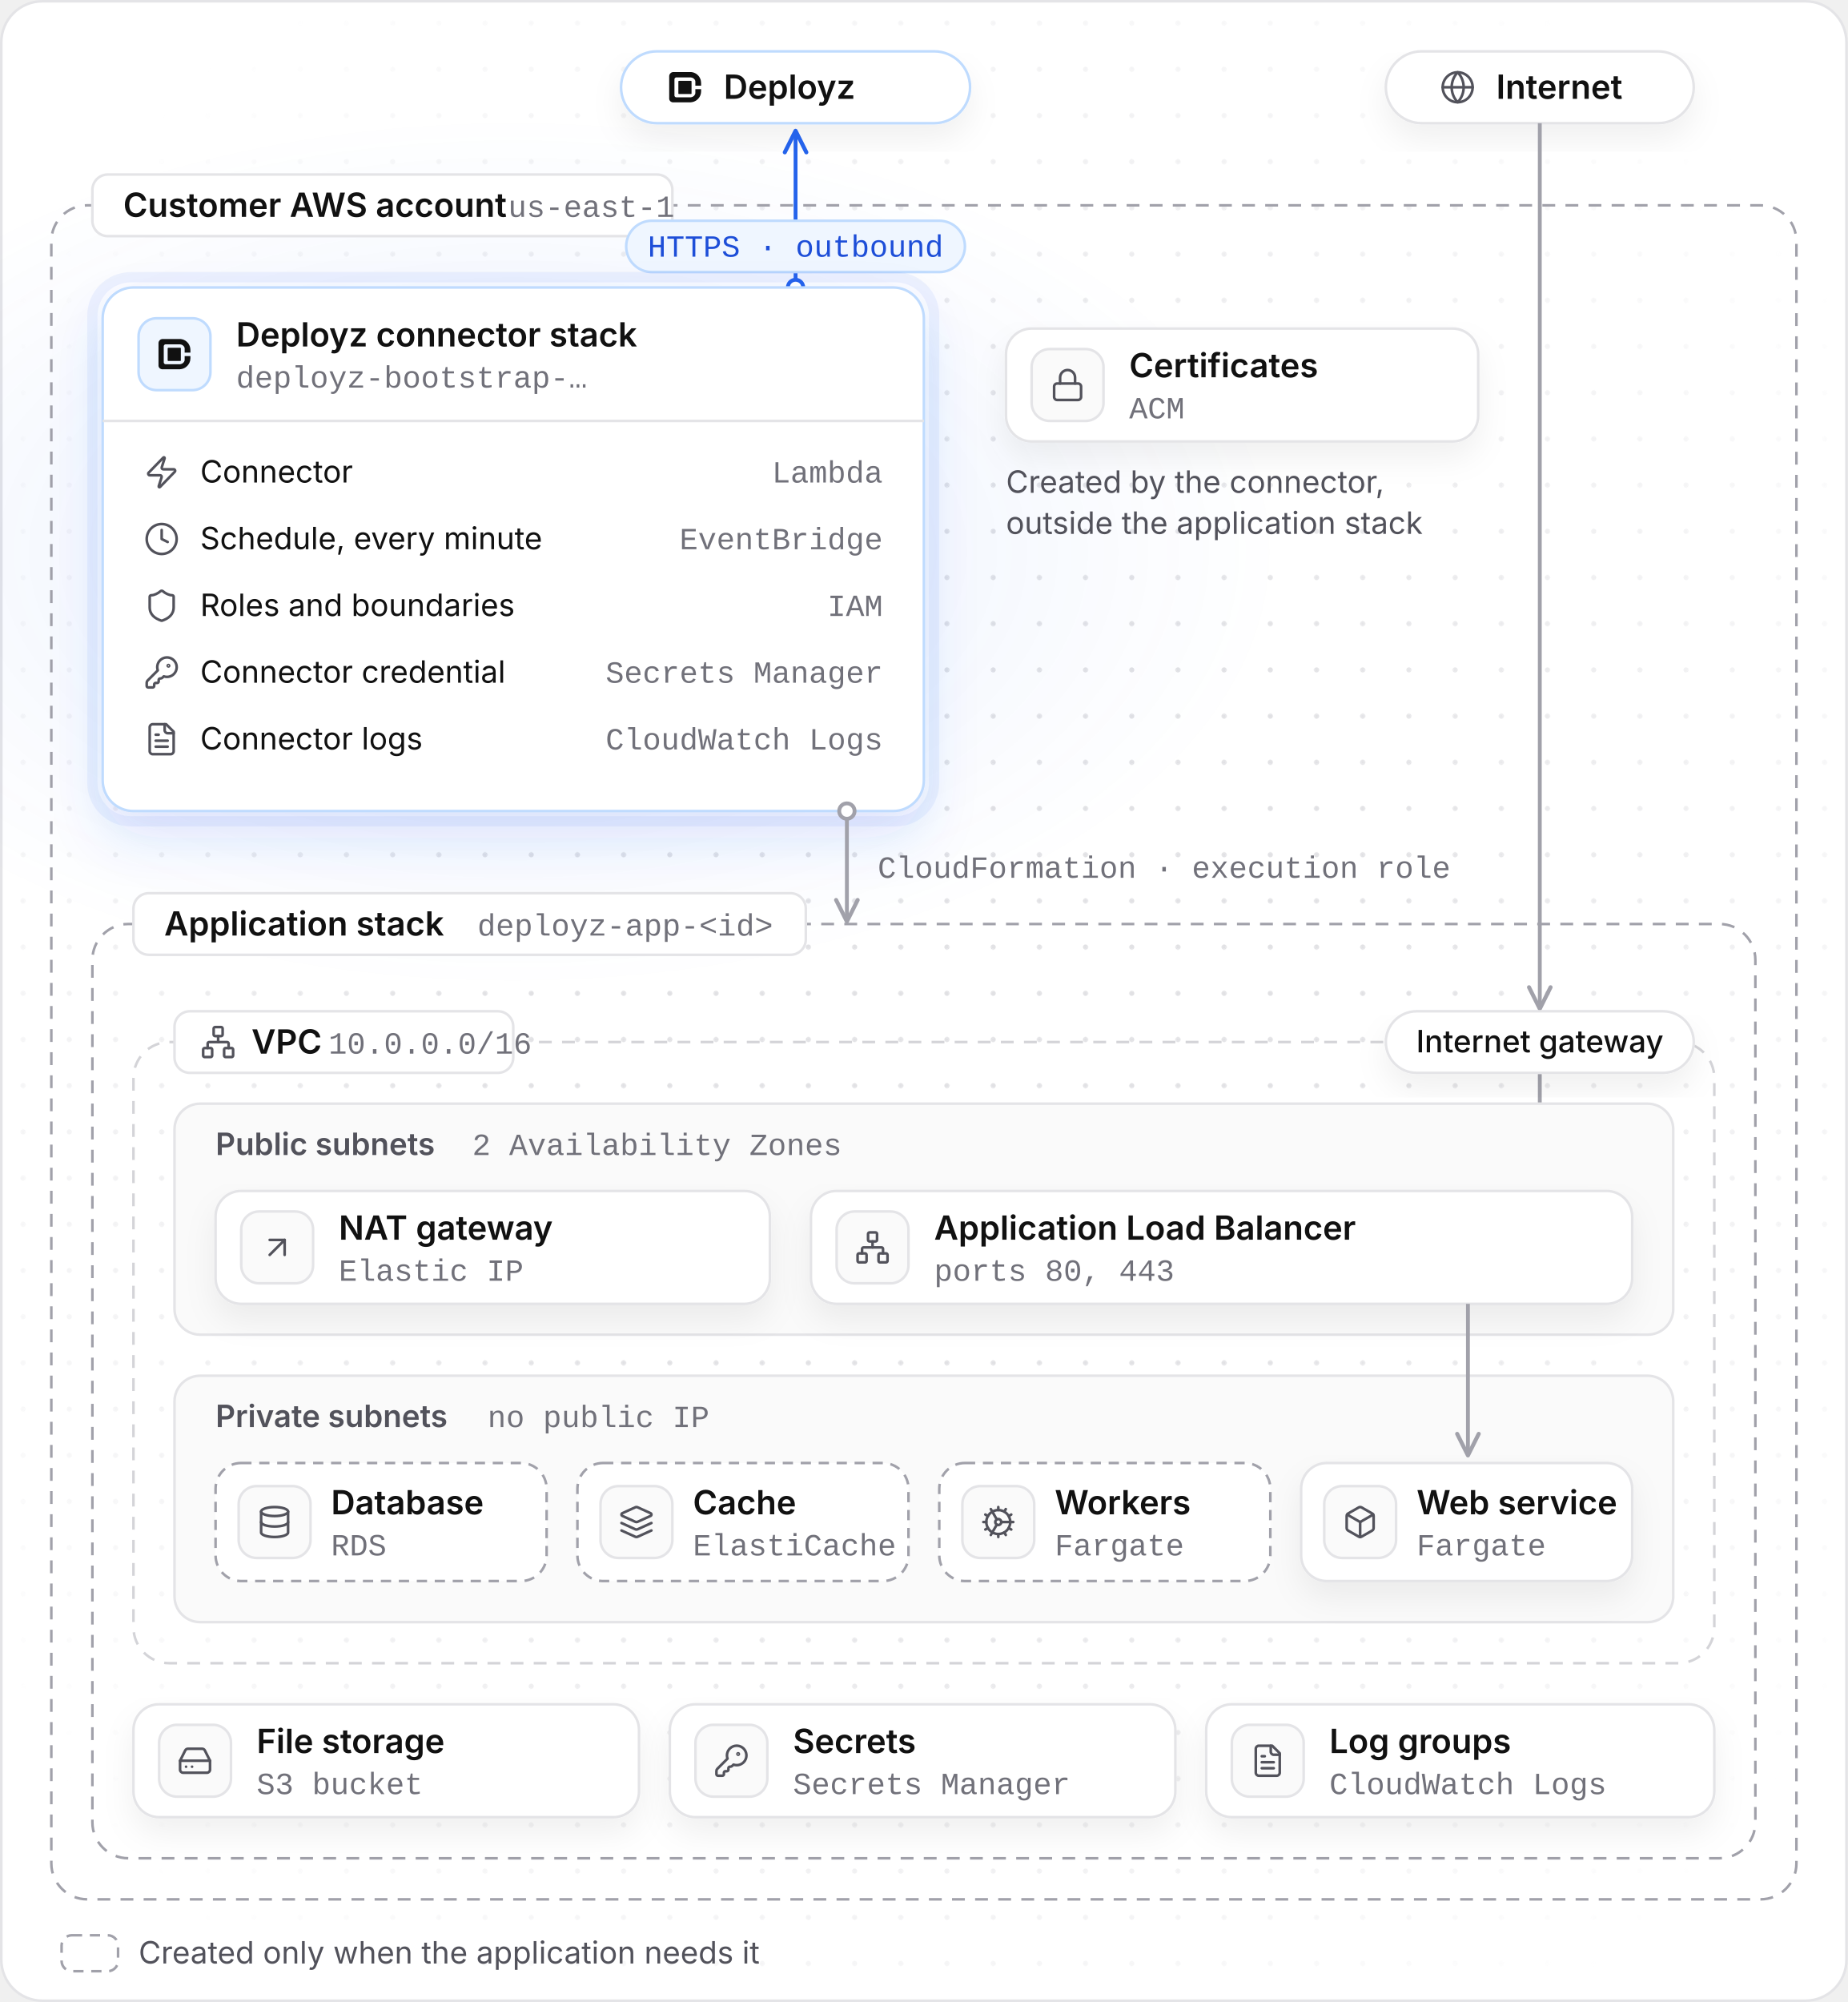
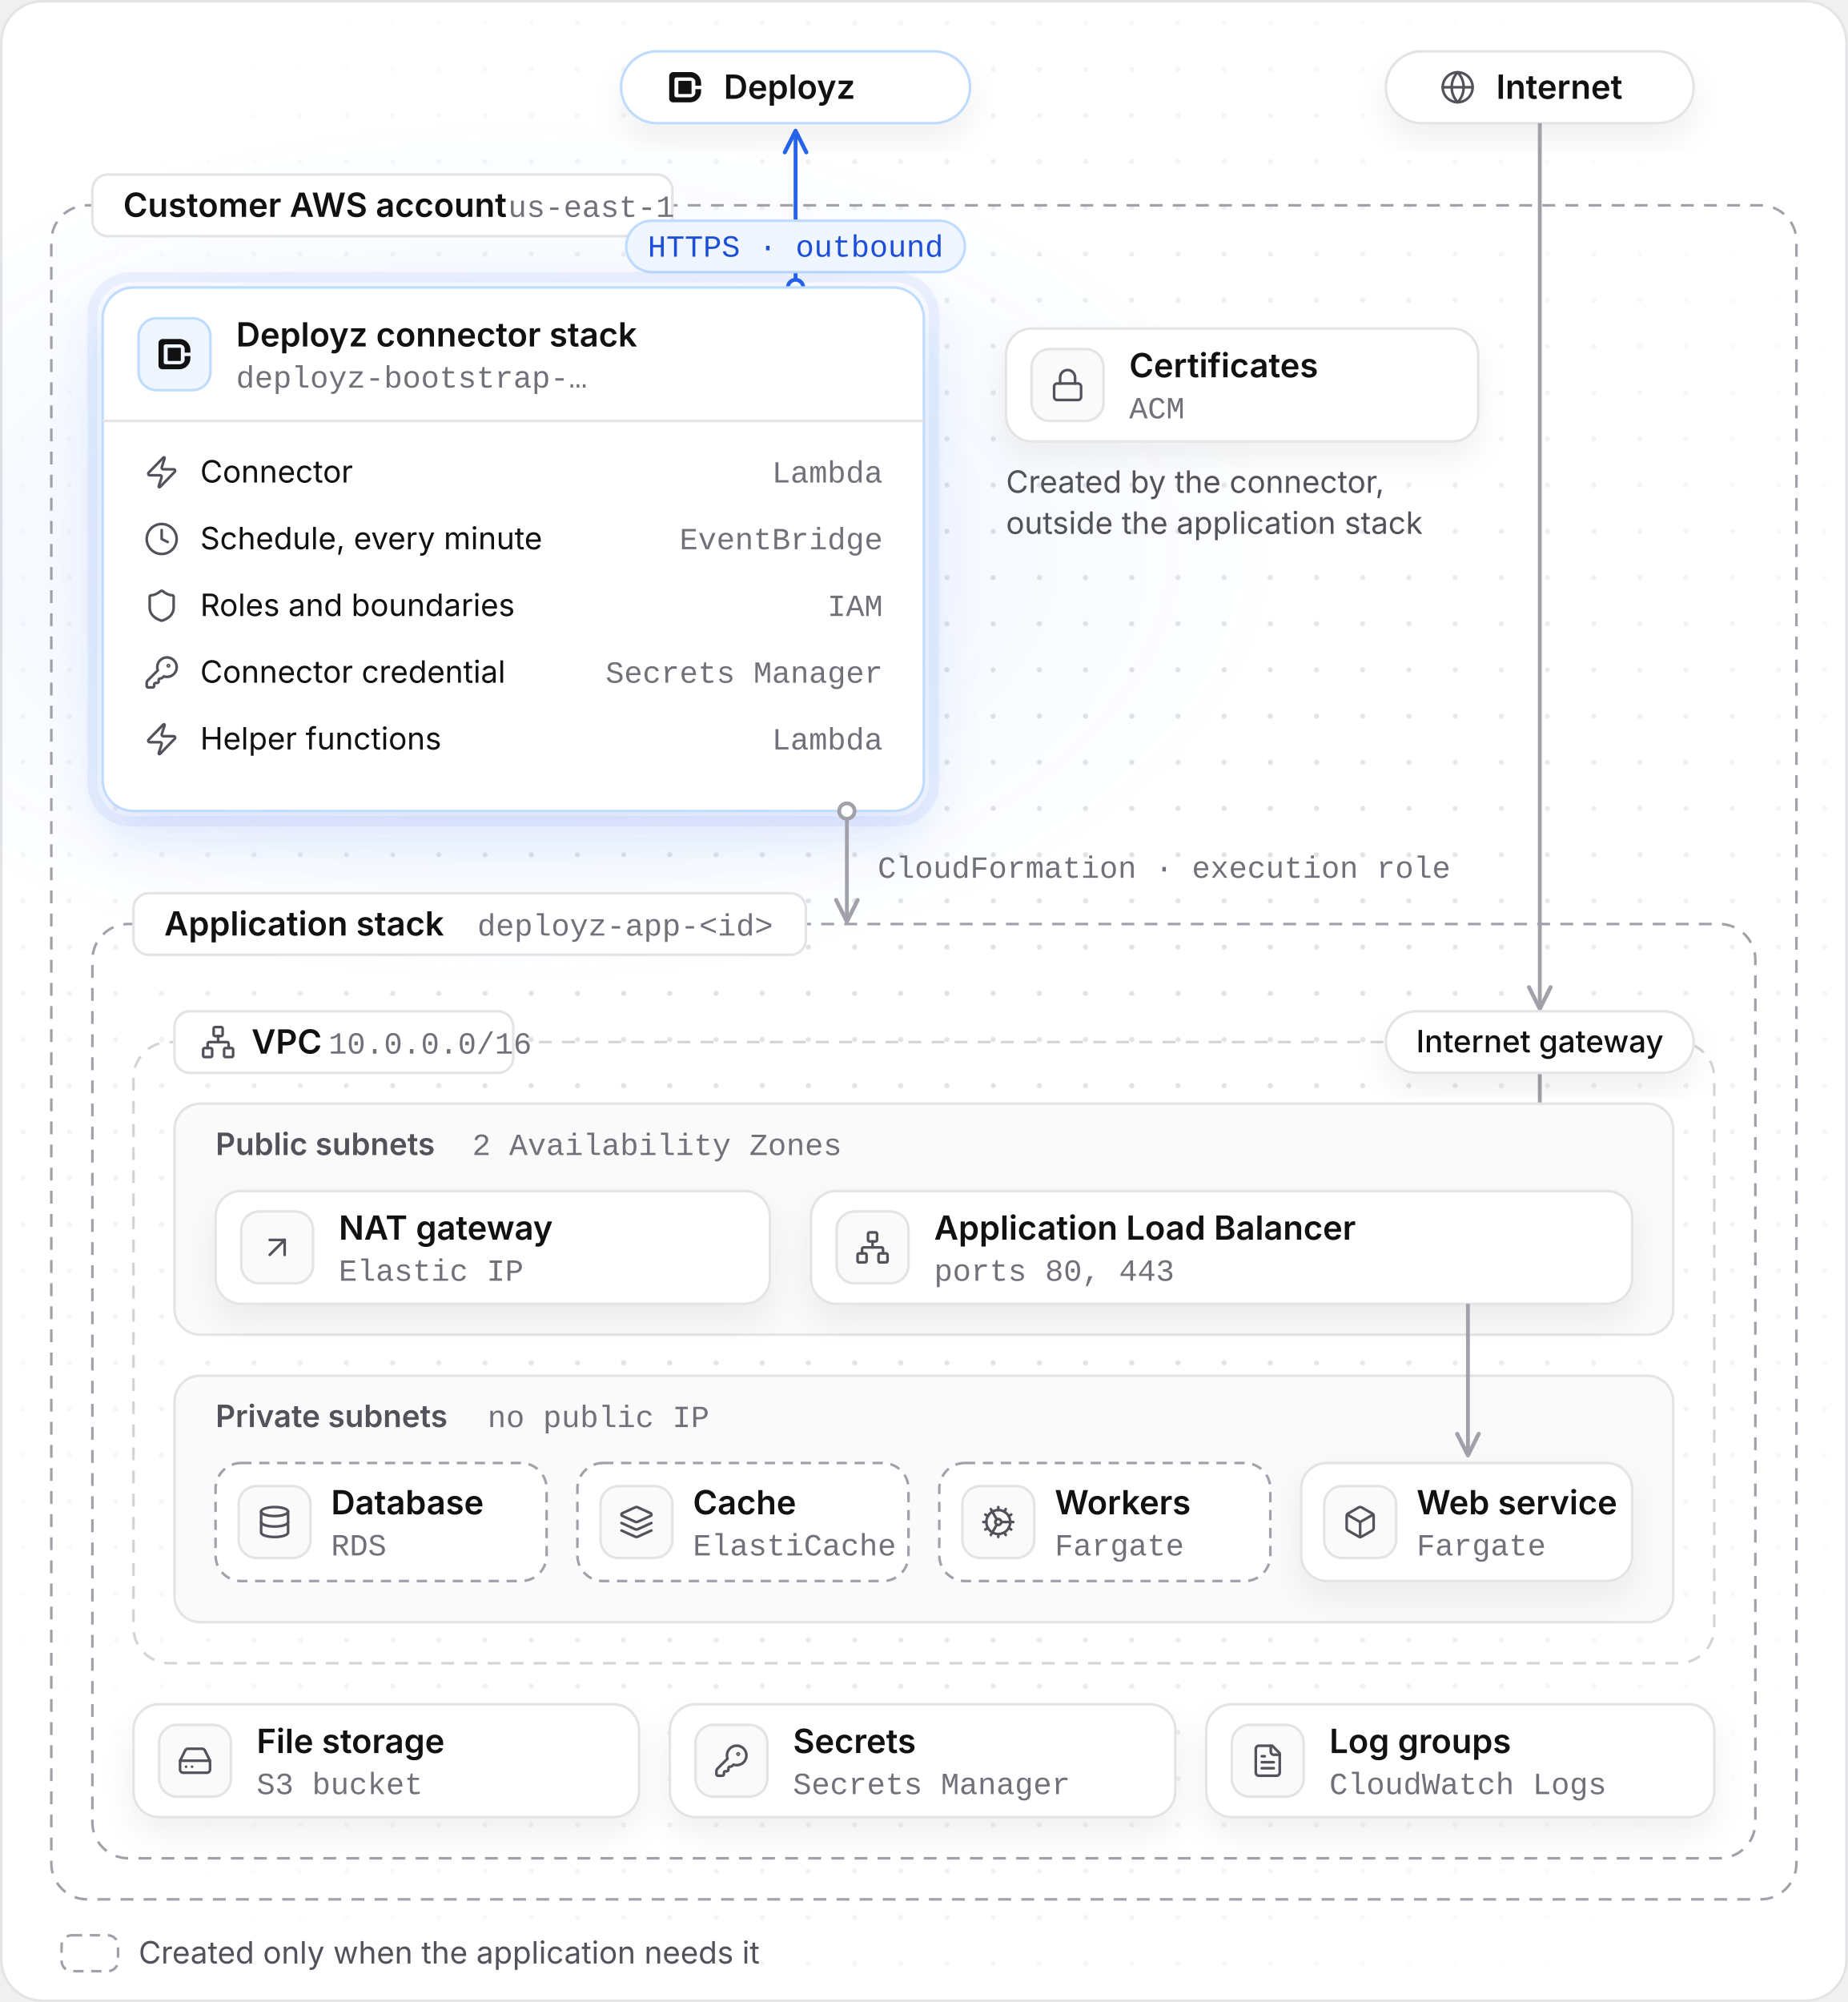
<svg xmlns="http://www.w3.org/2000/svg" width="720" height="780" viewBox="0 0 720 780" role="img" aria-labelledby="title desc">
  <defs>
    <style>
      text { font-family: Inter, "Inter Variable", ui-sans-serif, system-ui, -apple-system, "Segoe UI", sans-serif; fill: #111111; }
      .title { font-size: 13px; font-weight: 600; }
      .label { font-size: 12px; font-weight: 600; fill: #52525B; }
      .note { font-size: 12px; fill: #52525B; }
      .mono { font-family: ui-monospace, SFMono-Regular, Menlo, Consolas, "Liberation Mono", monospace; font-size: 12px; fill: #71717A; }
      .mono-brand { font-family: ui-monospace, SFMono-Regular, Menlo, Consolas, "Liberation Mono", monospace; font-size: 12px; fill: #1D4ED8; }
      .boundary { fill: none; stroke: #A1A1AA; stroke-width: 1; stroke-dasharray: 5 4; }
      .tag { fill: #FFFFFF; stroke: #E4E4E7; }
      .band { fill: #FAFAFA; stroke: #E4E4E7; }
      .tile { fill: #FFFFFF; stroke: #E4E4E7; }
      .tile-optional { fill: #FFFFFF; stroke: #A1A1AA; stroke-dasharray: 4 3; }
      .icon-tile { fill: #FAFAFA; stroke: #E4E4E7; }
      .icon { fill: none; stroke: #52525B; stroke-width: 1.75; stroke-linecap: round; stroke-linejoin: round; }
      .track { fill: none; stroke: #A1A1AA; stroke-width: 1.5; }
      .beam { fill: none; stroke: #2563EB; stroke-width: 1.5; }
      .port { fill: #FFFFFF; stroke: #A1A1AA; stroke-width: 1.5; }
      .port-brand { fill: #FFFFFF; stroke: #2563EB; stroke-width: 1.5; }
    </style>
    <pattern id="dots" width="18" height="18" patternUnits="userSpaceOnUse">
      <circle cx="9" cy="9" r="1" fill="#D4D4D8" />
    </pattern>
    <radialGradient id="fade" cx="50%" cy="50%" r="60%">
      <stop offset="40%" stop-color="#FFFFFF" />
      <stop offset="100%" stop-color="#000000" />
    </radialGradient>
    <mask id="fade-mask">
      <rect width="720" height="780" fill="url(#fade)" />
    </mask>
    <radialGradient id="light" cx="50%" cy="50%" r="50%">
      <stop offset="0%" stop-color="#2563EB" stop-opacity="0.10" />
      <stop offset="100%" stop-color="#2563EB" stop-opacity="0" />
    </radialGradient>
    <filter id="shadow" x="-10%" y="-20%" width="120%" height="160%">
      <feDropShadow dx="0" dy="1" stdDeviation="1" flood-color="#111111" flood-opacity="0.04" />
      <feDropShadow dx="0" dy="6" stdDeviation="6" flood-color="#111111" flood-opacity="0.06" />
    </filter>
    <filter id="shadow-brand" x="-10%" y="-10%" width="120%" height="130%">
      <feDropShadow dx="0" dy="1" stdDeviation="1" flood-color="#111111" flood-opacity="0.04" />
      <feDropShadow dx="0" dy="10" stdDeviation="10" flood-color="#2563EB" flood-opacity="0.14" />
    </filter>
    <marker id="arrow" viewBox="0 0 10 10" refX="8" refY="5" markerWidth="7" markerHeight="7" orient="auto-start-reverse">
      <path d="M1 1L9 5L1 9" fill="none" stroke="#A1A1AA" stroke-width="1.5" stroke-linecap="round" stroke-linejoin="round" />
    </marker>
    <marker id="arrow-brand" viewBox="0 0 10 10" refX="8" refY="5" markerWidth="7" markerHeight="7" orient="auto-start-reverse">
      <path d="M1 1L9 5L1 9" fill="none" stroke="#2563EB" stroke-width="1.5" stroke-linecap="round" stroke-linejoin="round" />
    </marker>
    <symbol id="mark" viewBox="0 0 349 349">
      <path d="M 111 113 L 109 115 L 109 116 L 108 117 L 108 236 L 110 238 L 110 239 L 111 239 L 112 240 L 232 240 L 233 239 L 234 239 L 236 236 L 236 116 L 235 115 L 235 114 L 234 114 L 231 112 L 114 112 L 113 113 ZM 27 43 L 27 44 L 23 49 L 23 51 L 22 52 L 22 53 L 21 54 L 21 56 L 20 57 L 20 61 L 19 62 L 19 290 L 20 291 L 20 294 L 21 295 L 21 297 L 22 298 L 22 299 L 23 300 L 24 303 L 26 305 L 26 306 L 34 314 L 37 315 L 39 317 L 41 317 L 44 319 L 46 319 L 47 320 L 50 320 L 51 321 L 229 321 L 230 320 L 237 320 L 238 319 L 243 319 L 244 318 L 247 318 L 248 317 L 250 317 L 251 316 L 253 316 L 254 315 L 257 315 L 258 314 L 259 314 L 260 313 L 262 313 L 267 310 L 269 310 L 270 309 L 271 309 L 273 307 L 274 307 L 275 306 L 278 305 L 280 303 L 281 303 L 283 301 L 284 301 L 288 297 L 289 297 L 297 289 L 298 289 L 300 287 L 300 286 L 306 280 L 306 279 L 308 277 L 308 276 L 311 273 L 311 272 L 313 270 L 314 267 L 316 265 L 316 264 L 317 263 L 317 262 L 318 261 L 318 260 L 321 255 L 321 253 L 322 252 L 322 250 L 323 249 L 323 247 L 324 246 L 324 244 L 325 243 L 325 241 L 326 240 L 326 236 L 327 235 L 327 231 L 328 230 L 328 219 L 329 218 L 329 194 L 328 193 L 274 193 L 273 194 L 273 234 L 272 235 L 272 238 L 271 239 L 271 241 L 270 242 L 270 243 L 269 244 L 268 247 L 264 252 L 264 253 L 256 261 L 255 261 L 252 264 L 251 264 L 250 265 L 249 265 L 244 268 L 242 268 L 241 269 L 239 269 L 238 270 L 236 270 L 235 271 L 230 271 L 229 272 L 85 272 L 84 271 L 82 271 L 81 270 L 78 269 L 73 264 L 73 263 L 71 260 L 71 258 L 70 257 L 70 94 L 71 93 L 71 91 L 72 90 L 73 87 L 78 82 L 79 82 L 82 80 L 84 80 L 85 79 L 230 79 L 231 80 L 236 80 L 237 81 L 240 81 L 241 82 L 243 82 L 244 83 L 246 83 L 247 84 L 250 85 L 255 89 L 256 89 L 266 99 L 266 100 L 268 102 L 268 103 L 271 108 L 271 110 L 272 111 L 272 114 L 273 115 L 273 159 L 329 159 L 329 129 L 328 128 L 328 118 L 327 117 L 327 112 L 326 111 L 326 107 L 325 106 L 325 104 L 324 103 L 324 100 L 323 99 L 323 97 L 321 94 L 321 92 L 320 91 L 320 90 L 319 89 L 319 88 L 318 87 L 318 86 L 317 85 L 317 84 L 316 83 L 316 82 L 315 81 L 315 80 L 314 79 L 313 76 L 311 74 L 311 73 L 309 71 L 309 70 L 306 67 L 306 66 L 290 50 L 289 50 L 286 47 L 285 47 L 282 44 L 281 44 L 279 42 L 278 42 L 277 41 L 276 41 L 275 40 L 274 40 L 273 39 L 272 39 L 271 38 L 270 38 L 269 37 L 268 37 L 267 36 L 266 36 L 261 33 L 259 33 L 258 32 L 256 32 L 255 31 L 252 31 L 251 30 L 248 30 L 247 29 L 244 29 L 243 28 L 237 28 L 236 27 L 53 27 L 52 28 L 49 28 L 48 29 L 46 29 L 45 30 L 43 30 L 42 31 L 39 32 L 37 34 L 36 34 Z" fill="#111111" fill-rule="evenodd" />
    </symbol>
    <symbol id="i-globe" viewBox="0 0 24 24">
      <circle cx="12" cy="12" r="10" />
      <path d="M12 2a14.5 14.5 0 0 0 0 20 14.5 14.5 0 0 0 0-20" />
      <path d="M2 12h20" />
    </symbol>
    <symbol id="i-zap" viewBox="0 0 24 24">
      <path d="M4 14a1 1 0 0 1-.78-1.63l9.9-10.2a.5.5 0 0 1 .86.46l-1.92 6.02A1 1 0 0 0 13 10h7a1 1 0 0 1 .78 1.63l-9.9 10.2a.5.5 0 0 1-.86-.46l1.92-6.02A1 1 0 0 0 11 14z" />
    </symbol>
    <symbol id="i-clock" viewBox="0 0 24 24">
      <circle cx="12" cy="12" r="10" />
      <path d="M12 6v6l4 2" />
    </symbol>
    <symbol id="i-shield" viewBox="0 0 24 24">
      <path d="M20 13c0 5-3.5 7.5-7.66 8.95a1 1 0 0 1-.67-.01C7.5 20.5 4 18 4 13V6a1 1 0 0 1 1-1c2 0 4.5-1.2 6.24-2.72a1.17 1.17 0 0 1 1.52 0C14.51 3.81 17 5 19 5a1 1 0 0 1 1 1z" />
    </symbol>
    <symbol id="i-key" viewBox="0 0 24 24">
      <path d="M2.586 17.414A2 2 0 0 0 2 18.828V21a1 1 0 0 0 1 1h3a1 1 0 0 0 1-1v-1a1 1 0 0 1 1-1h1a1 1 0 0 0 1-1v-1a1 1 0 0 1 1-1h.172a2 2 0 0 0 1.414-.586l.814-.814a6.5 6.5 0 1 0-4-4z" />
      <circle cx="16.5" cy="7.5" r=".5" />
    </symbol>
    <symbol id="i-file" viewBox="0 0 24 24">
      <path d="M15 2H6a2 2 0 0 0-2 2v16a2 2 0 0 0 2 2h12a2 2 0 0 0 2-2V7Z" />
      <path d="M14 2v4a2 2 0 0 0 2 2h4" />
      <path d="M16 13H8" />
      <path d="M16 17H8" />
      <path d="M10 9H8" />
    </symbol>
    <symbol id="i-lock" viewBox="0 0 24 24">
      <rect width="18" height="11" x="3" y="11" rx="2" ry="2" />
      <path d="M7 11V7a5 5 0 0 1 10 0v4" />
    </symbol>
    <symbol id="i-network" viewBox="0 0 24 24">
      <rect x="16" y="16" width="6" height="6" rx="1" />
      <rect x="2" y="16" width="6" height="6" rx="1" />
      <rect x="9" y="2" width="6" height="6" rx="1" />
      <path d="M5 16v-3a1 1 0 0 1 1-1h12a1 1 0 0 1 1 1v3" />
      <path d="M12 12V8" />
    </symbol>
    <symbol id="i-arrow-up-right" viewBox="0 0 24 24">
      <path d="M7 7h10v10" />
      <path d="M7 17 17 7" />
    </symbol>
    <symbol id="i-box" viewBox="0 0 24 24">
      <path d="M21 8a2 2 0 0 0-1-1.73l-7-4a2 2 0 0 0-2 0l-7 4A2 2 0 0 0 3 8v8a2 2 0 0 0 1 1.73l7 4a2 2 0 0 0 2 0l7-4A2 2 0 0 0 21 16Z" />
      <path d="m3.3 7 8.7 5 8.7-5" />
      <path d="M12 22V12" />
    </symbol>
    <symbol id="i-cog" viewBox="0 0 24 24">
      <path d="M12 20a8 8 0 1 0 0-16 8 8 0 0 0 0 16Z" />
      <path d="M12 14a2 2 0 1 0 0-4 2 2 0 0 0 0 4Z" />
      <path d="M12 2v2" />
      <path d="M12 22v-2" />
      <path d="m17 20.66-1-1.73" />
      <path d="M11 10.27 7 3.34" />
      <path d="m20.66 17-1.73-1" />
      <path d="m3.34 7 1.73 1" />
      <path d="M14 12h8" />
      <path d="M2 12h2" />
      <path d="m20.66 7-1.73 1" />
      <path d="m3.34 17 1.73-1" />
      <path d="m17 3.34-1 1.73" />
      <path d="m11 13.73-4 6.93" />
    </symbol>
    <symbol id="i-database" viewBox="0 0 24 24">
      <ellipse cx="12" cy="5" rx="9" ry="3" />
      <path d="M3 5V19A9 3 0 0 0 21 19V5" />
      <path d="M3 12A9 3 0 0 0 21 12" />
    </symbol>
    <symbol id="i-layers" viewBox="0 0 24 24">
      <path d="m12.83 2.18a2 2 0 0 0-1.66 0L2.6 6.08a1 1 0 0 0 0 1.83l8.58 3.91a2 2 0 0 0 1.66 0l8.58-3.9a1 1 0 0 0 0-1.83Z" />
      <path d="m22 17.65-9.17 4.16a2 2 0 0 1-1.66 0L2 17.65" />
      <path d="m22 12.65-9.17 4.16a2 2 0 0 1-1.66 0L2 12.65" />
    </symbol>
    <symbol id="i-drive" viewBox="0 0 24 24">
      <path d="M22 12H2" />
      <path d="M5.45 5.11 2 12v6a2 2 0 0 0 2 2h16a2 2 0 0 0 2-2v-6l-3.45-6.89A2 2 0 0 0 16.76 4H7.24a2 2 0 0 0-1.79 1.11z" />
      <path d="M6 16h.01" />
      <path d="M10 16h.01" />
    </symbol>
  </defs>
  <g id="stage">
    <rect x="0.5" y="0.5" width="719" height="779" rx="16" fill="#FFFFFF" stroke="#E4E4E7" />
    <rect x="1" y="1" width="718" height="778" rx="16" fill="url(#dots)" mask="url(#fade-mask)" opacity="0.7" />
    <ellipse cx="200" cy="215" rx="300" ry="170" fill="url(#light)" />
  </g>
  <g id="deployz">
    <rect x="242" y="20" width="136" height="28" rx="14" fill="#FFFFFF" stroke="#BFDBFE" filter="url(#shadow)" />
    <use href="#mark" x="260" y="27" width="14" height="14" />
    <text class="title" x="282" y="38.5">Deployz</text>
  </g>
  <g id="internet">
    <rect x="540" y="20" width="120" height="28" rx="14" fill="#FFFFFF" stroke="#E4E4E7" filter="url(#shadow)" />
    <use href="#i-globe" class="icon" x="561" y="27" width="14" height="14" />
    <text class="title" x="583" y="38.5">Internet</text>
  </g>
  <g id="account">
    <rect class="boundary" x="20" y="80" width="680" height="660" rx="14" />
    <rect class="tag" x="36" y="68" width="226" height="24" rx="6" />
    <text class="title" x="48" y="84.5">Customer AWS account</text>
    <text class="mono" x="198" y="84.5">us-east-1</text>
  </g>
  <g id="beam-outbound">
    <line class="beam" x1="310" y1="112" x2="310" y2="52" marker-end="url(#arrow-brand)" />
    <circle class="port-brand" cx="310" cy="112" r="3" />
    <rect x="244" y="86" width="132" height="20" rx="10" fill="#EFF6FF" stroke="#BFDBFE" />
    <text class="mono-brand" x="310" y="100" text-anchor="middle">HTTPS · outbound</text>
  </g>
  <g id="connector-stack">
    <rect x="40" y="112" width="320" height="204" rx="12" fill="#FFFFFF" stroke="#BFDBFE" filter="url(#shadow-brand)" />
    <rect x="36" y="108" width="328" height="212" rx="15" fill="none" stroke="#2563EB" stroke-opacity="0.07" stroke-width="4" />
    <rect x="54" y="124" width="28" height="28" rx="7" fill="#EFF6FF" stroke="#BFDBFE" />
    <use href="#mark" x="61" y="131" width="14" height="14" />
    <text class="title" x="92" y="135">Deployz connector stack</text>
    <text class="mono" x="92" y="151">deployz-bootstrap-…</text>
    <line x1="40" y1="164" x2="360" y2="164" stroke="#E4E4E7" />
    <use href="#i-zap" class="icon" x="56" y="177" width="14" height="14" />
    <text class="note" x="78" y="188" style="fill:#111111">Connector</text>
    <text class="mono" x="344" y="188" text-anchor="end">Lambda</text>
    <use href="#i-clock" class="icon" x="56" y="203" width="14" height="14" />
    <text class="note" x="78" y="214" style="fill:#111111">Schedule, every minute</text>
    <text class="mono" x="344" y="214" text-anchor="end">EventBridge</text>
    <use href="#i-shield" class="icon" x="56" y="229" width="14" height="14" />
    <text class="note" x="78" y="240" style="fill:#111111">Roles and boundaries</text>
    <text class="mono" x="344" y="240" text-anchor="end">IAM</text>
    <use href="#i-key" class="icon" x="56" y="255" width="14" height="14" />
    <text class="note" x="78" y="266" style="fill:#111111">Connector credential</text>
    <text class="mono" x="344" y="266" text-anchor="end">Secrets Manager</text>
-     <use href="#i-file" class="icon" x="56" y="281" width="14" height="14" />
-     <text class="note" x="78" y="292" style="fill:#111111">Connector logs</text>
-     <text class="mono" x="344" y="292" text-anchor="end">CloudWatch Logs</text>
+     <use href="#i-zap" class="icon" x="56" y="281" width="14" height="14" />
+     <text class="note" x="78" y="292" style="fill:#111111">Helper functions</text>
+     <text class="mono" x="344" y="292" text-anchor="end">Lambda</text>
  </g>
  <g id="certificates">
    <rect class="tile" x="392" y="128" width="184" height="44" rx="10" filter="url(#shadow)" />
    <rect class="icon-tile" x="402" y="136" width="28" height="28" rx="7" />
    <use href="#i-lock" class="icon" x="409" y="143" width="14" height="14" />
    <text class="title" x="440" y="147">Certificates</text>
    <text class="mono" x="440" y="163">ACM</text>
    <text class="note" x="392" y="192">Created by the connector,</text>
    <text class="note" x="392" y="208">outside the application stack</text>
  </g>
  <g id="beam-internet">
    <line class="track" x1="600" y1="48" x2="600" y2="392" marker-end="url(#arrow)" />
    <line class="track" x1="600" y1="418" x2="600" y2="462" marker-end="url(#arrow)" />
  </g>
  <g id="beam-cloudformation">
    <line class="track" x1="330" y1="316" x2="330" y2="358" marker-end="url(#arrow)" />
    <circle class="port" cx="330" cy="316" r="3" />
    <text class="mono" x="342" y="342">CloudFormation · execution role</text>
  </g>
  <g id="application-stack">
    <rect class="boundary" x="36" y="360" width="648" height="364" rx="14" />
    <rect class="tag" x="52" y="348" width="262" height="24" rx="6" />
    <text class="title" x="64" y="364.5">Application stack</text>
    <text class="mono" x="186" y="364.5">deployz-app-&lt;id&gt;</text>
  </g>
  <g id="vpc">
    <rect class="boundary" x="52" y="406" width="616" height="242" rx="14" style="stroke:#D4D4D8" />
    <rect class="tag" x="68" y="394" width="132" height="24" rx="6" />
    <use href="#i-network" class="icon" x="78" y="399" width="14" height="14" />
    <text class="title" x="98" y="410.5">VPC</text>
    <text class="mono" x="128" y="410.5">10.0.0.0/16</text>
    <rect class="tag" x="540" y="394" width="120" height="24" rx="12" filter="url(#shadow)" />
    <text class="label" x="600" y="410" text-anchor="middle" style="fill:#111111;font-weight:500">Internet gateway</text>
  </g>
  <g id="public-subnets">
    <rect class="band" x="68" y="430" width="584" height="90" rx="10" />
    <text class="label" x="84" y="450">Public subnets</text>
    <text class="mono" x="184" y="450">2 Availability Zones</text>
    <rect class="tile" x="84" y="464" width="216" height="44" rx="10" filter="url(#shadow)" />
    <rect class="icon-tile" x="94" y="472" width="28" height="28" rx="7" />
    <use href="#i-arrow-up-right" class="icon" x="101" y="479" width="14" height="14" />
    <text class="title" x="132" y="483">NAT gateway</text>
    <text class="mono" x="132" y="499">Elastic IP</text>
    <rect class="tile" x="316" y="464" width="320" height="44" rx="10" filter="url(#shadow)" />
    <rect class="icon-tile" x="326" y="472" width="28" height="28" rx="7" />
    <use href="#i-network" class="icon" x="333" y="479" width="14" height="14" />
    <text class="title" x="364" y="483">Application Load Balancer</text>
    <text class="mono" x="364" y="499">ports 80, 443</text>
  </g>
  <g id="private-subnets">
    <rect class="band" x="68" y="536" width="584" height="96" rx="10" />
    <text class="label" x="84" y="556">Private subnets</text>
    <text class="mono" x="190" y="556">no public IP</text>
    <rect class="tile-optional" x="84" y="570" width="129" height="46" rx="10" />
    <rect class="icon-tile" x="93" y="579" width="28" height="28" rx="7" />
    <use href="#i-database" class="icon" x="100" y="586" width="14" height="14" />
    <text class="title" x="129" y="590">Database</text>
    <text class="mono" x="129" y="606">RDS</text>
    <rect class="tile-optional" x="225" y="570" width="129" height="46" rx="10" />
    <rect class="icon-tile" x="234" y="579" width="28" height="28" rx="7" />
    <use href="#i-layers" class="icon" x="241" y="586" width="14" height="14" />
    <text class="title" x="270" y="590">Cache</text>
    <text class="mono" x="270" y="606">ElastiCache</text>
    <rect class="tile-optional" x="366" y="570" width="129" height="46" rx="10" />
    <rect class="icon-tile" x="375" y="579" width="28" height="28" rx="7" />
    <use href="#i-cog" class="icon" x="382" y="586" width="14" height="14" />
    <text class="title" x="411" y="590">Workers</text>
    <text class="mono" x="411" y="606">Fargate</text>
    <rect class="tile" x="507" y="570" width="129" height="46" rx="10" filter="url(#shadow)" />
    <rect class="icon-tile" x="516" y="579" width="28" height="28" rx="7" />
    <use href="#i-box" class="icon" x="523" y="586" width="14" height="14" />
    <text class="title" x="552" y="590">Web service</text>
    <text class="mono" x="552" y="606">Fargate</text>
  </g>
  <line class="track" x1="572" y1="508" x2="572" y2="566" marker-end="url(#arrow)" />
  <g id="account-services">
    <rect class="tile" x="52" y="664" width="197" height="44" rx="10" filter="url(#shadow)" />
    <rect class="icon-tile" x="62" y="672" width="28" height="28" rx="7" />
    <use href="#i-drive" class="icon" x="69" y="679" width="14" height="14" />
    <text class="title" x="100" y="683">File storage</text>
    <text class="mono" x="100" y="699">S3 bucket</text>
    <rect class="tile" x="261" y="664" width="197" height="44" rx="10" filter="url(#shadow)" />
    <rect class="icon-tile" x="271" y="672" width="28" height="28" rx="7" />
    <use href="#i-key" class="icon" x="278" y="679" width="14" height="14" />
    <text class="title" x="309" y="683">Secrets</text>
    <text class="mono" x="309" y="699">Secrets Manager</text>
    <rect class="tile" x="470" y="664" width="198" height="44" rx="10" filter="url(#shadow)" />
    <rect class="icon-tile" x="480" y="672" width="28" height="28" rx="7" />
    <use href="#i-file" class="icon" x="487" y="679" width="14" height="14" />
    <text class="title" x="518" y="683">Log groups</text>
    <text class="mono" x="518" y="699">CloudWatch Logs</text>
  </g>
  <g id="legend">
    <rect class="tile-optional" x="24" y="754" width="22" height="14" rx="4" />
    <text class="note" x="54" y="765">Created only when the application needs it</text>
  </g>
</svg>
